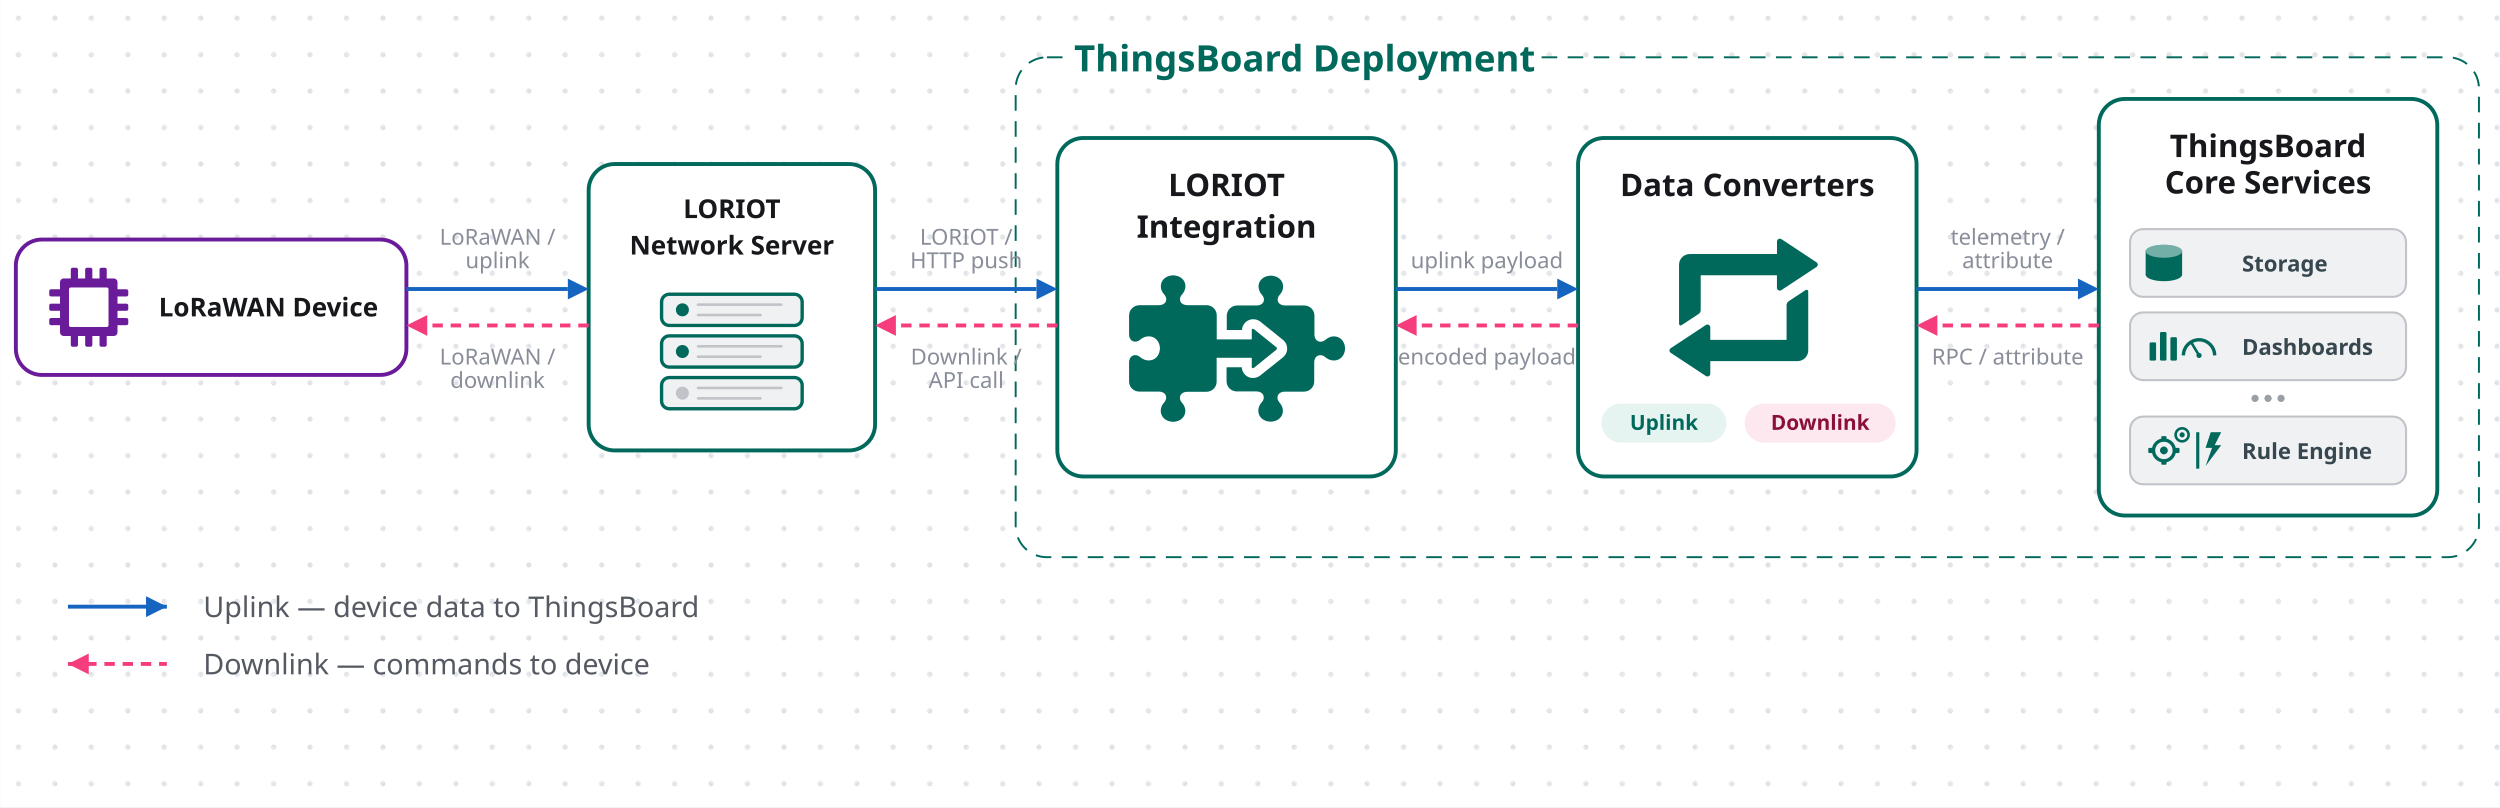
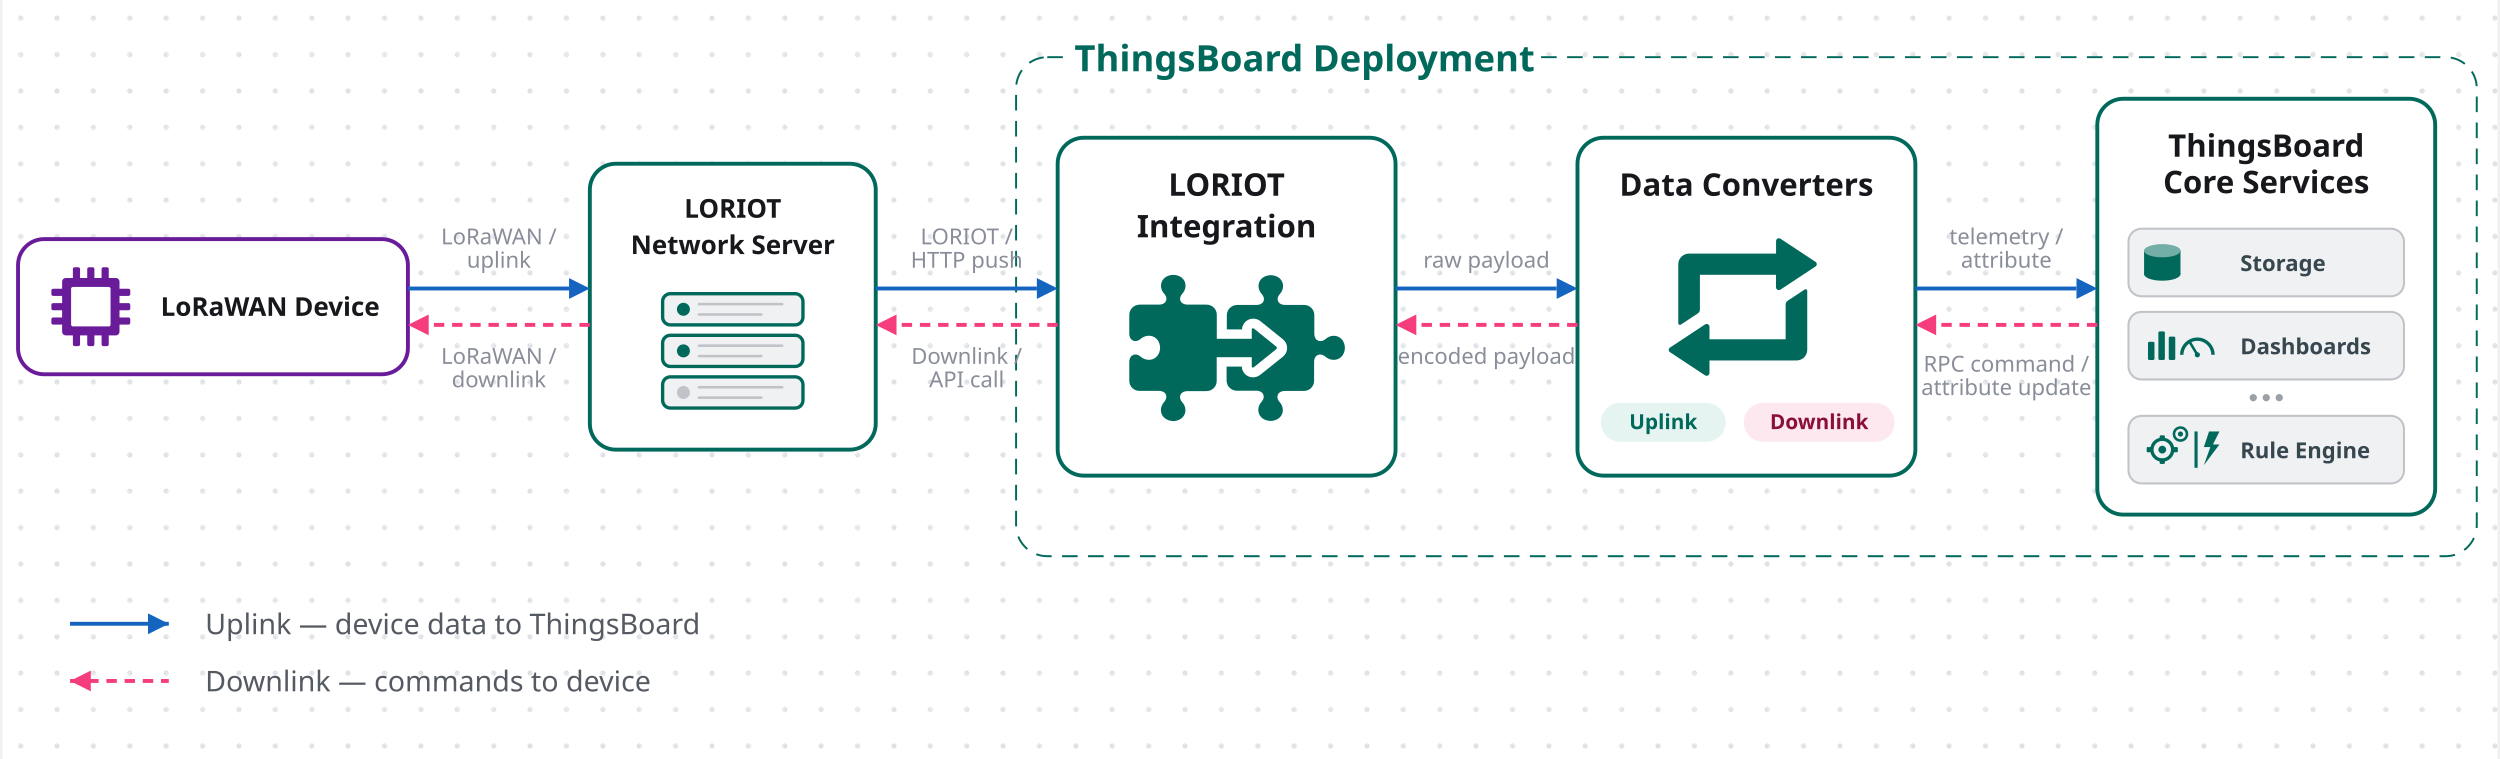
- <svg xmlns="http://www.w3.org/2000/svg" viewBox="0 0 960 310" width="1400" height="452">
+ <svg xmlns="http://www.w3.org/2000/svg" viewBox="0 0 960 292" width="1400" height="425">
  <defs>
    <pattern id="dots" x="0" y="0" width="14" height="14" patternUnits="userSpaceOnUse">
      <circle cx="7" cy="7" r="1" fill="#dde0e4" />
    </pattern>
    <clipPath id="clip0">
-       <path fill="#fff" d="M0 0h960v310H0z" />
+       <path fill="#fff" d="M0 0h960v292H0z" />
    </clipPath>
  </defs>
  <g clip-path="url(#clip0)">
-     <path fill="#fff" d="M0 0h960v310H0z" />
-     <rect width="960" height="310" fill="url(#dots)" />
+     <path fill="#fff" d="M0 0h960v292H0z" />
+     <rect width="960" height="292" fill="url(#dots)" />
    <g transform="translate(0,33)">
      <rect x="390" y="-11" width="562" height="192" rx="12" fill="none" stroke="#00695c" stroke-width="0.75" stroke-dasharray="6,4" />
      <rect x="410" y="-18" width="178" height="14" fill="#fff" />
      <text x="501" y="-11" text-anchor="middle" font-family="system-ui,sans-serif" font-size="14" fill="#00695c" font-weight="600" dominant-baseline="central" textLength="174" lengthAdjust="spacing">ThingsBoard Deployment</text>
      <rect x="6" y="59" width="150" height="52" rx="10" fill="#fff" stroke="#6a1b9a" stroke-width="1.5" />
      <g transform="translate(13.3,64.3) scale(0.69)" fill="#6a1b9a">
        <rect x="14" y="14" width="32" height="32" rx="2" fill="#6a1b9a" />
        <rect x="19" y="19" width="22" height="22" rx="1" fill="#fff" />
        <rect x="20" y="8" width="4" height="7" rx="1" />
        <rect x="28" y="8" width="4" height="7" rx="1" />
        <rect x="36" y="8" width="4" height="7" rx="1" />
        <rect x="20" y="45" width="4" height="7" rx="1" />
        <rect x="28" y="45" width="4" height="7" rx="1" />
        <rect x="36" y="45" width="4" height="7" rx="1" />
        <rect x="8" y="20" width="7" height="4" rx="1" />
        <rect x="8" y="28" width="7" height="4" rx="1" />
        <rect x="8" y="36" width="7" height="4" rx="1" />
        <rect x="45" y="20" width="7" height="4" rx="1" />
        <rect x="45" y="28" width="7" height="4" rx="1" />
        <rect x="45" y="36" width="7" height="4" rx="1" />
      </g>
      <text x="103" y="85" text-anchor="middle" font-family="system-ui,sans-serif" font-size="10" fill="#17181c" font-weight="600" dominant-baseline="middle">LoRaWAN Device</text>
      <rect x="226" y="30" width="110" height="110" rx="10" fill="#fff" stroke="#00695c" stroke-width="1.5" />
      <text x="281" y="43" text-anchor="middle" font-size="10" font-family="system-ui,sans-serif" fill="#17181c" font-weight="600" dominant-baseline="hanging">LORIOT</text>
      <text x="281" y="57" text-anchor="middle" font-size="10" font-family="system-ui,sans-serif" fill="#17181c" font-weight="600" dominant-baseline="hanging">Network Server</text>
      <g fill="none" stroke="#00695c" stroke-width="1.3" stroke-linecap="round">
        <rect x="254" y="80" width="54" height="12" rx="3" fill="#f0f1f3" stroke="#00695c" />
        <circle cx="262" cy="86" r="2.5" fill="#00695c" stroke="none" />
        <line x1="268" y1="84" x2="300" y2="84" stroke="#c1c3c8" stroke-width="1" />
        <line x1="268" y1="88" x2="292" y2="88" stroke="#c1c3c8" stroke-width="1" />
        <rect x="254" y="96" width="54" height="12" rx="3" fill="#f0f1f3" stroke="#00695c" />
        <circle cx="262" cy="102" r="2.5" fill="#00695c" stroke="none" />
        <line x1="268" y1="100" x2="300" y2="100" stroke="#c1c3c8" stroke-width="1" />
        <line x1="268" y1="104" x2="292" y2="104" stroke="#c1c3c8" stroke-width="1" />
        <rect x="254" y="112" width="54" height="12" rx="3" fill="#f0f1f3" stroke="#00695c" />
        <circle cx="262" cy="118" r="2.5" fill="#c1c3c8" stroke="none" />
        <line x1="268" y1="116" x2="300" y2="116" stroke="#c1c3c8" stroke-width="1" />
        <line x1="268" y1="120" x2="292" y2="120" stroke="#c1c3c8" stroke-width="1" />
      </g>
      <rect x="406" y="20" width="130" height="130" rx="10" fill="#fff" stroke="#00695c" stroke-width="1.5" />
      <text x="471" y="33" text-anchor="middle" font-size="12" font-family="system-ui,sans-serif" fill="#17181c" font-weight="600" dominant-baseline="hanging">LORIOT</text>
      <text x="471" y="49" text-anchor="middle" font-size="12" font-family="system-ui,sans-serif" fill="#17181c" font-weight="600" dominant-baseline="hanging">Integration</text>
      <g transform="matrix(-0.16987,0,0,-0.166552,516.5201,141.5578)" fill="#00695c">
        <path d="m 465.3,145.05 h -43.5 c -17.7,0 -21.8,-14.7 -12.6,-25.3 15.2,-17.2 7.1,-43 -20.2,-44.5 -27.3,1 -35.4,27.3 -20.2,44 9.1,10.1 5.1,25.3 -12.6,25.3 h -42.5 c -12.6,0 -23.3,10.1 -23.3,23.3 v 55.1 h -1 -78.4 v -21.8 c 0,-2 -2.5,-3 -4.6,-1.5 l -51.1,42 c -1.5,1.5 -1.5,4 0,5.6 l 51.1,42 c 2,1.5 4.6,0 4.6,-2 v -21.8 h 78.2 1 v 55.6 c 0,12.6 10.1,23.3 23.3,23.3 H 356 c 17.7,0 21.8,14.7 12.6,24.8 -15.2,17.2 -7.1,43 20.2,44 27.3,-1 35.4,-27.3 20.2,-44 -9.1,-10.1 -5.1,-24.8 12.6,-24.8 h 43 c 13.2,0 23.8,-10.6 23.8,-23.8 v -43.6 c -0.5,-17.2 -15.2,-21.2 -25.3,-12.1 -17.2,15.2 -43.5,7.1 -44.5,-20.2 1,-27.3 27.3,-35.4 44.5,-20.2 10.1,9.1 24.8,5.1 25.3,-12.1 v -44 c 0.1,-12.7 -10,-23.3 -23.1,-23.3 z" />
        <path d="m 244.7,145.45 h -43.5 c -17.7,0 -21.8,-15.2 -12.6,-25.3 15.2,-17.2 7.1,-43.5 -20.2,-44.5 -27.3,1 -35.4,26.8 -20.2,44 9.1,10.1 5.1,25.3 -12.6,25.3 H 93.1 c -13.2,0 -23.3,10.6 -23.3,23.3 v 43.5 c 0,17.7 -15.2,21.8 -25.3,12.6 -17.2,-15.2 -43.5,-7.1 -44.5,20.2 1,27.3 27.3,35.4 44,20.2 10.1,-9.1 25.3,-5.1 25.3,12.6 v 43 c 0,13.2 10.6,23.3 23.3,23.3 h 42.5 c 17.7,0 21.8,14.7 12.6,24.8 -15.2,16.7 -7.1,43 20.2,44 27.3,-1 35.4,-26.8 20.2,-44 -9.1,-10.1 -5.1,-24.8 12.6,-24.8 h 43 c 13.2,0 23.8,-10.6 23.8,-23.8 v -32.7 h -34.4 c -0.5,13.7 -11.7,24.8 -25.3,24.8 -6.1,0 -11.6,-2 -16.2,-5.6 l -51.1,-42 c -6.1,-5.1 -9.6,-12.1 -9.6,-20.2 0,-8.1 3.5,-15.2 9.6,-20.2 l 51.6,-42 c 4.6,-3.5 10.1,-5.6 16.2,-5.6 13.7,0 24.8,11.1 25.3,24.8 H 268 v -32.4 c 0,-13.2 -10.6,-23.3 -23.3,-23.3 z" />
      </g>
      <rect x="606" y="20" width="130" height="130" rx="10" fill="#fff" stroke="#00695c" stroke-width="1.5" />
      <text x="671" y="33" text-anchor="middle" font-size="12" font-family="system-ui,sans-serif" fill="#17181c" font-weight="600" dominant-baseline="hanging">Data Converters</text>
      <g transform="matrix(0.217828,0,0,0.213574,616.2844,53.1842)" fill="#00695c">
        <path d="m 373.23,68.177 -61.8,-41.6 c -3.4,-2.3 -7.9,0.1 -7.9,4.2 v 22.5 h -153.6 c -10.6,0 -19.1,8.6 -19.1,19.1 v 106.5 c 0,2.3 2.6,3.7 4.5,2.4 l 30,-20.2 c 2.3,-1.5 3.7,-4.1 3.7,-6.9 v -62.7 h 134.4 v 22.5 c 0,4.1 4.5,6.5 7.9,4.2 l 61.8,-41.6 c 3.1,-2 3.1,-6.4 0.1,-8.4 z" />
        <path d="m 354.13,117.98 -30,20.2 c -2.3,1.5 -3.7,4.1 -3.7,6.9 v 62.6 h -134.5 v -22.5 c 0,-4.1 -4.5,-6.5 -7.9,-4.2 l -61.8,41.6 c -3,2 -3,6.4 0,8.4 l 61.8,41.6 c 3.4,2.3 7.9,-0.1 7.9,-4.2 v -22.5 h 153.5 c 10.6,0.1 19.2,-8.5 19.2,-19.1 v -106.4 c 0,-2.3 -2.6,-3.7 -4.5,-2.4 z" />
      </g>
      <rect x="615" y="122" width="48" height="15" rx="7.5" fill="#e6f4f1" />
      <text x="639" y="129" text-anchor="middle" font-size="8" font-family="system-ui,sans-serif" fill="#00695c" font-weight="700" dominant-baseline="central">Uplink</text>
      <rect x="670" y="122" width="58" height="15" rx="7.5" fill="#fde8ef" />
      <text x="699" y="129" text-anchor="middle" font-size="8" font-family="system-ui,sans-serif" fill="#8a0f3a" font-weight="700" dominant-baseline="central">Downlink</text>
      <rect x="806" y="5" width="130" height="160" rx="10" fill="#fff" stroke="#00695c" stroke-width="1.5" />
      <text x="871" y="18" text-anchor="middle" font-family="system-ui,sans-serif" font-size="12" fill="#17181c" font-weight="600" dominant-baseline="hanging">ThingsBoard</text>
      <text x="871" y="32" text-anchor="middle" font-family="system-ui,sans-serif" font-size="12" fill="#17181c" font-weight="600" dominant-baseline="hanging">Core Services</text>
      <g transform="translate(117,5)">
        <rect x="701" y="50" width="106" height="26" rx="5" fill="#f0f1f3" stroke="#c1c3c8" stroke-width=".8" />
        <g fill="#00695c" transform="translate(45,-6.5)">
          <ellipse cx="669" cy="65" rx="7" ry="2.5" fill="#00695c" />
          <rect x="662" y="65" width="14" height="9" fill="#00695c" />
          <ellipse cx="669" cy="74" rx="7" ry="2.5" fill="#00695c" />
          <ellipse cx="669" cy="65" rx="7" ry="2.5" fill="#e6f4f1" opacity=".5" />
        </g>
        <text x="744" y="63" text-anchor="start" font-family="system-ui,sans-serif" font-size="8.5" fill="#37474f" font-weight="600" dominant-baseline="central">Storage</text>
        <rect x="701" y="82" width="106" height="26" rx="5" fill="#f0f1f3" stroke="#c1c3c8" stroke-width=".8" />
        <g fill="#00695c" transform="translate(47.5,-5.5)">
          <rect x="661" y="99" width="2.5" height="7" rx=".5" />
          <rect x="665" y="95" width="2.5" height="11" rx=".5" />
          <rect x="669" y="97" width="2.5" height="9" rx=".5" />
          <path d="M674,104 a6,6 0 0,1 12,0" fill="none" stroke="#00695c" stroke-width="1.3" />
          <line x1="680" y1="104" x2="677" y2="99" stroke="#00695c" stroke-width="1" stroke-linecap="round" />
          <circle cx="680" cy="104" r="1" fill="#00695c" />
        </g>
        <text x="744" y="95" text-anchor="start" font-family="system-ui,sans-serif" font-size="8.5" fill="#37474f" font-weight="600" dominant-baseline="central">Dashboards</text>
        <circle cx="749" cy="115" r="1.4" fill="#9aa0a6" />
        <circle cx="754" cy="115" r="1.4" fill="#9aa0a6" />
        <circle cx="759" cy="115" r="1.4" fill="#9aa0a6" />
        <rect x="701" y="122" width="106" height="26" rx="5" fill="#f0f1f3" stroke="#c1c3c8" stroke-width=".8" />
        <g fill="#00695c" transform="translate(49,0)">
          <circle cx="665" cy="135" r="4" fill="none" stroke="#00695c" stroke-width="1.3" />
          <circle cx="665" cy="135" r="1.5" fill="#00695c" />
          <rect x="664" y="129.5" width="2" height="2" rx=".4" />
          <rect x="664" y="138.5" width="2" height="2" rx=".4" />
          <rect x="659" y="134" width="2" height="2" rx=".4" />
          <rect x="669" y="134" width="2" height="2" rx=".4" />
          <circle cx="672" cy="129" r="2.5" fill="none" stroke="#00695c" stroke-width="1" />
          <circle cx="672" cy="129" r="1" fill="#00695c" />
          <line x1="678" y1="128" x2="678" y2="142" stroke="#00695c" stroke-width="1.2" />
          <polygon points="683,128 681,134 683.5,134 681,141 687,133 684.5,133 687,128" fill="#00695c" />
        </g>
        <text x="744" y="135" text-anchor="start" font-family="system-ui,sans-serif" font-size="8.5" fill="#37474f" font-weight="600" dominant-baseline="central">Rule Engine</text>
      </g>
      <line x1="156" y1="78" x2="218" y2="78" stroke="#1565c0" stroke-width="1.5" />
      <polygon points="218,74 226,78 218,82" fill="#1565c0" />
      <line x1="226" y1="92" x2="164" y2="92" stroke="#f53d7d" stroke-width="1.5" stroke-dasharray="4,3" />
      <polygon points="164,88 156,92 164,96" fill="#f53d7d" />
      <text x="191" y="61" text-anchor="middle" font-family="system-ui,sans-serif" font-size="8.5" fill="#888d99">LoRaWAN /</text>
      <text x="191" y="70" text-anchor="middle" font-family="system-ui,sans-serif" font-size="8.5" fill="#888d99">uplink</text>
      <text x="191" y="107" text-anchor="middle" font-family="system-ui,sans-serif" font-size="8.5" fill="#888d99">LoRaWAN /</text>
      <text x="191" y="116" text-anchor="middle" font-family="system-ui,sans-serif" font-size="8.5" fill="#888d99">downlink</text>
      <line x1="336" y1="78" x2="398" y2="78" stroke="#1565c0" stroke-width="1.5" />
      <polygon points="398,74 406,78 398,82" fill="#1565c0" />
      <line x1="406" y1="92" x2="344" y2="92" stroke="#f53d7d" stroke-width="1.5" stroke-dasharray="4,3" />
      <polygon points="344,88 336,92 344,96" fill="#f53d7d" />
      <text x="371" y="61" text-anchor="middle" font-family="system-ui,sans-serif" font-size="8.5" fill="#888d99">LORIOT /</text>
      <text x="371" y="70" text-anchor="middle" font-family="system-ui,sans-serif" font-size="8.5" fill="#888d99">HTTP push</text>
      <text x="371" y="107" text-anchor="middle" font-family="system-ui,sans-serif" font-size="8.5" fill="#888d99">Downlink /</text>
      <text x="371" y="116" text-anchor="middle" font-family="system-ui,sans-serif" font-size="8.5" fill="#888d99">API call</text>
      <line x1="536" y1="78" x2="598" y2="78" stroke="#1565c0" stroke-width="1.5" />
      <polygon points="598,74 606,78 598,82" fill="#1565c0" />
      <line x1="606" y1="92" x2="544" y2="92" stroke="#f53d7d" stroke-width="1.5" stroke-dasharray="4,3" />
      <polygon points="544,88 536,92 544,96" fill="#f53d7d" />
-       <text x="571" y="70" text-anchor="middle" font-family="system-ui,sans-serif" font-size="8.5" fill="#888d99">uplink payload</text>
+       <text x="571" y="70" text-anchor="middle" font-family="system-ui,sans-serif" font-size="8.5" fill="#888d99">raw payload</text>
      <text x="571" y="107" text-anchor="middle" font-family="system-ui,sans-serif" font-size="8.5" fill="#888d99">encoded payload</text>
      <line x1="736" y1="78" x2="798" y2="78" stroke="#1565c0" stroke-width="1.5" />
      <polygon points="798,74 806,78 798,82" fill="#1565c0" />
      <line x1="806" y1="92" x2="744" y2="92" stroke="#f53d7d" stroke-width="1.5" stroke-dasharray="4,3" />
      <polygon points="744,88 736,92 744,96" fill="#f53d7d" />
      <text x="771" y="61" text-anchor="middle" font-family="system-ui,sans-serif" font-size="8.5" fill="#888d99">telemetry /</text>
      <text x="771" y="70" text-anchor="middle" font-family="system-ui,sans-serif" font-size="8.5" fill="#888d99">attribute</text>
-       <text x="771" y="107" text-anchor="middle" font-family="system-ui,sans-serif" font-size="8.5" fill="#888d99">RPC / attribute</text>
-       <line x1="26" y1="200" x2="64" y2="200" stroke="#1565c0" stroke-width="1.5" />
-       <polygon points="56,196 64,200 56,204" fill="#1565c0" />
-       <text x="78" y="204" font-size="11" font-family="system-ui,sans-serif" fill="#555962">Uplink — device data to ThingsBoard</text>
-       <line x1="26" y1="222" x2="64" y2="222" stroke="#f53d7d" stroke-width="1.5" stroke-dasharray="4,3" />
-       <polygon points="34,218 26,222 34,226" fill="#f53d7d" />
-       <text x="78" y="226" font-size="11" font-family="system-ui,sans-serif" fill="#555962">Downlink — commands to device</text>
+       <text x="771" y="110" text-anchor="middle" font-family="system-ui,sans-serif" font-size="8.5" fill="#888d99">RPC command /</text>
+       <text x="771" y="119" text-anchor="middle" font-family="system-ui,sans-serif" font-size="8.5" fill="#888d99">attribute update</text>
+       <line x1="26" y1="207" x2="64" y2="207" stroke="#1565c0" stroke-width="1.5" />
+       <polygon points="56,203 64,207 56,211" fill="#1565c0" />
+       <text x="78" y="211" font-size="11" font-family="system-ui,sans-serif" fill="#555962">Uplink — device data to ThingsBoard</text>
+       <line x1="26" y1="229" x2="64" y2="229" stroke="#f53d7d" stroke-width="1.5" stroke-dasharray="4,3" />
+       <polygon points="34,225 26,229 34,233" fill="#f53d7d" />
+       <text x="78" y="233" font-size="11" font-family="system-ui,sans-serif" fill="#555962">Downlink — commands to device</text>
    </g>
  </g>
</svg>
